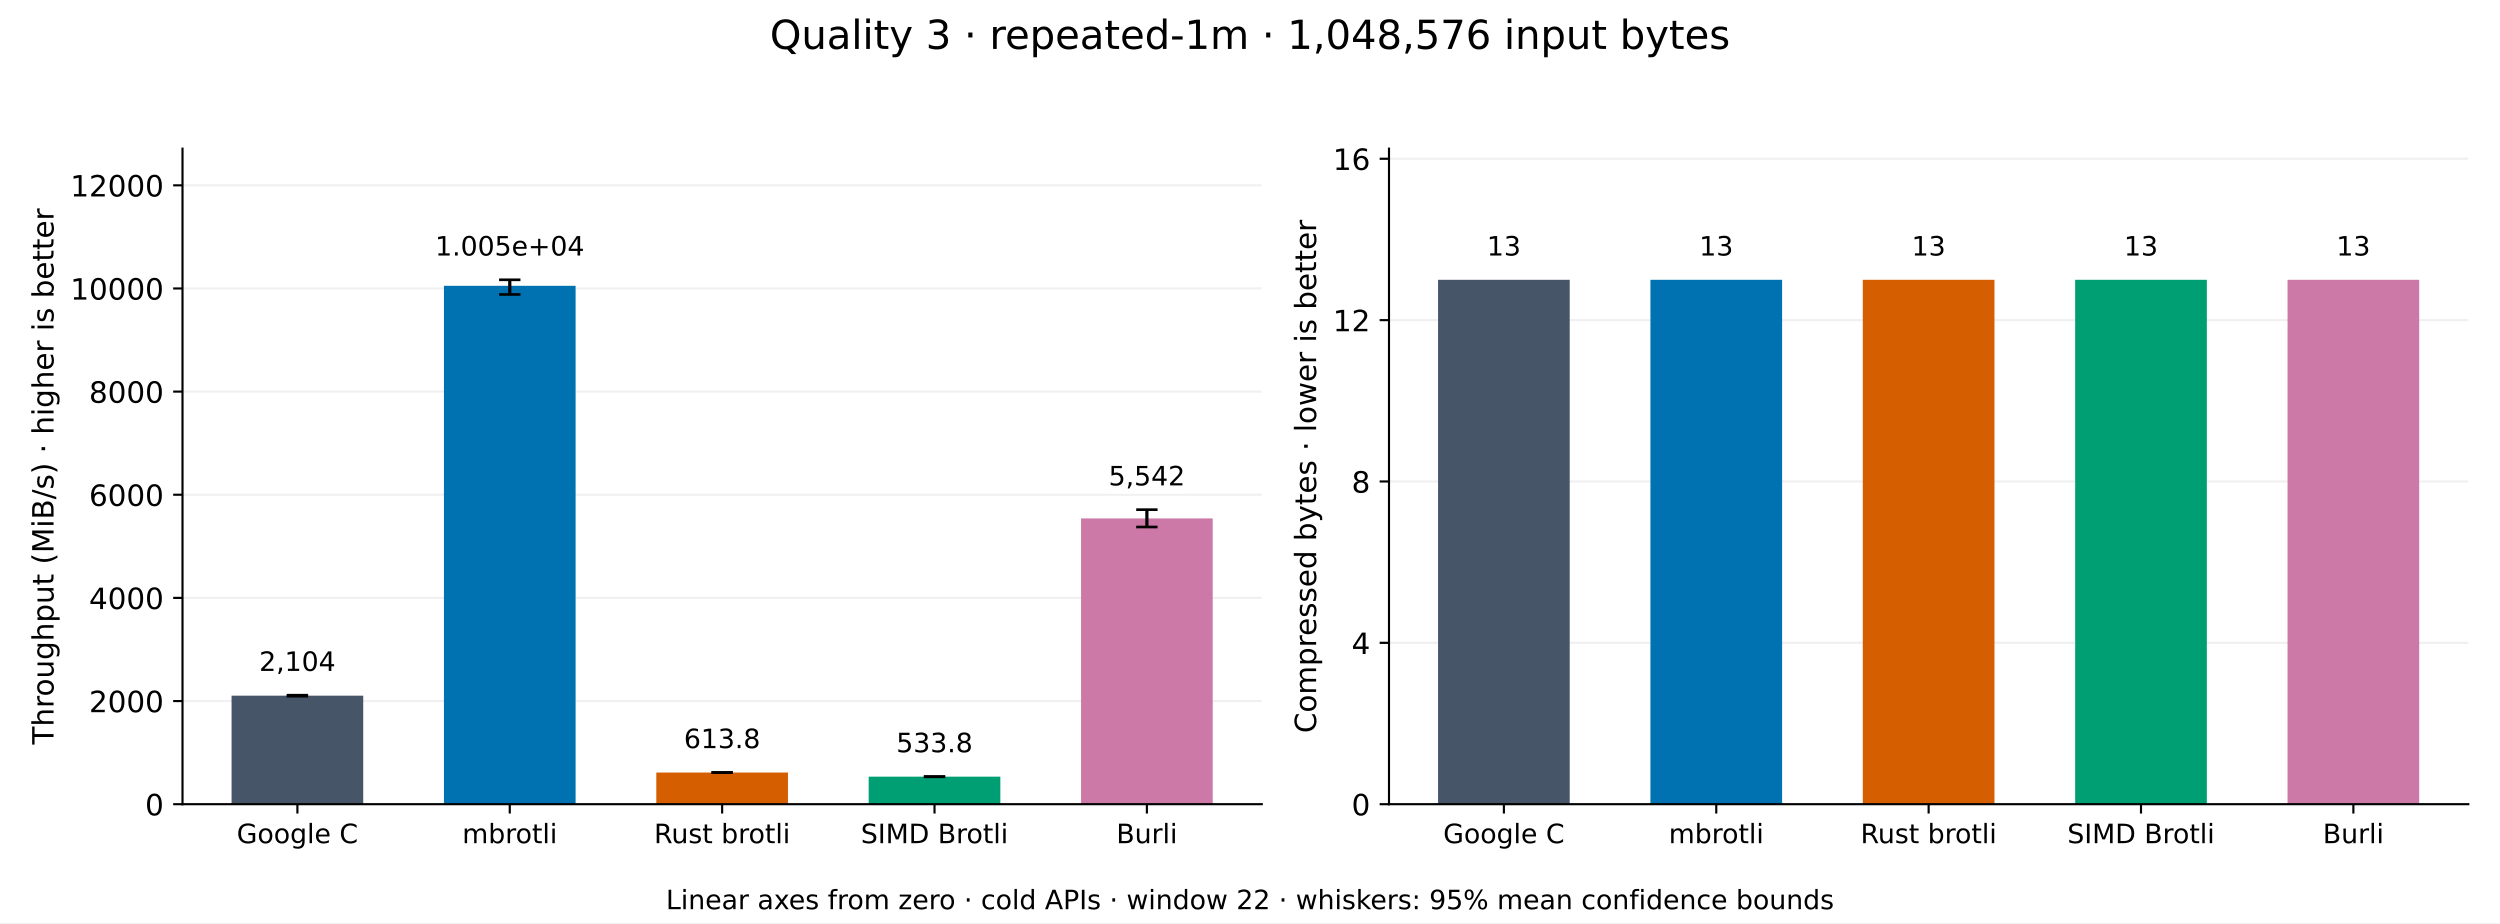
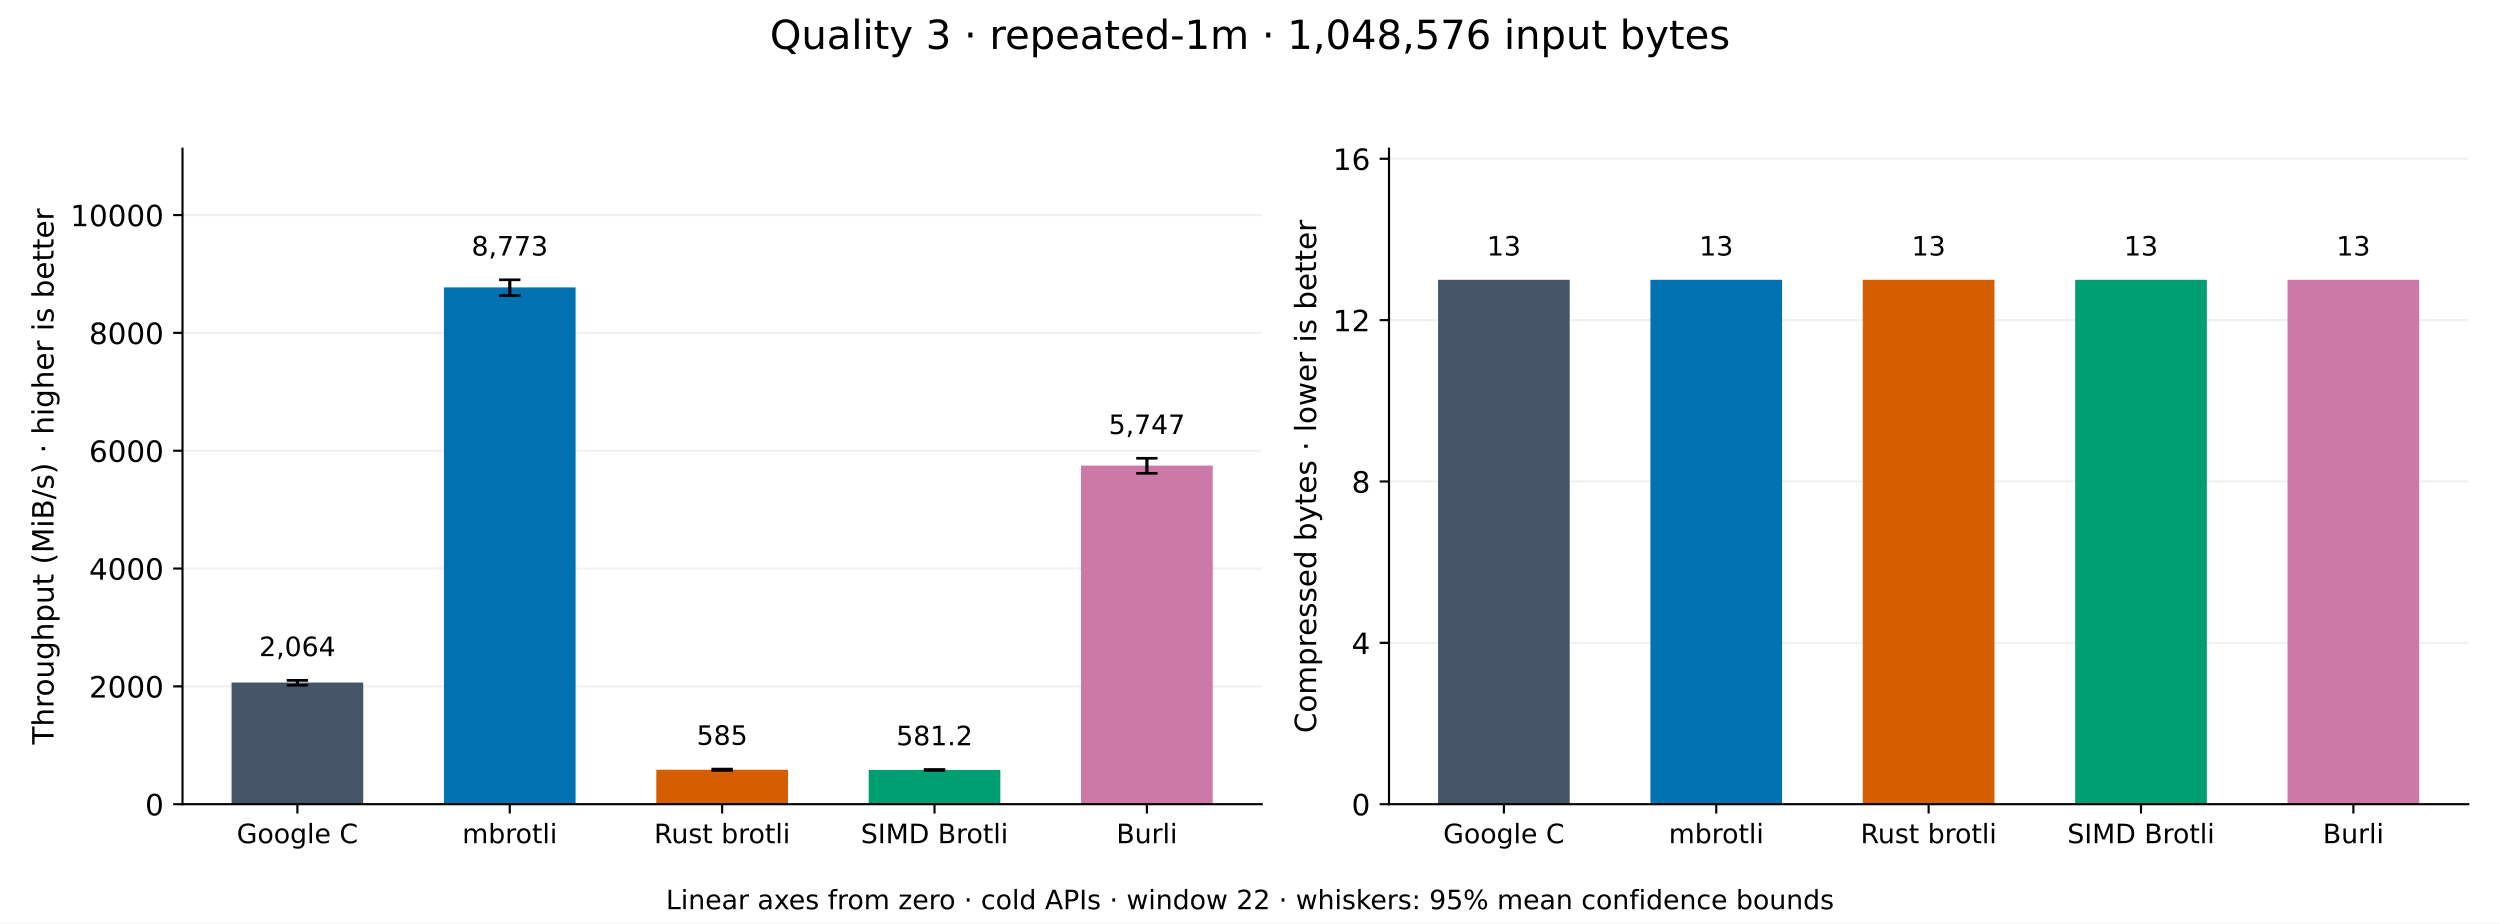
<svg xmlns="http://www.w3.org/2000/svg" xmlns:xlink="http://www.w3.org/1999/xlink" width="936pt" height="345.6pt" viewBox="0 0 936 345.6" version="1.1">
  <defs>
    <style type="text/css">*{stroke-linejoin: round; stroke-linecap: butt}</style>
  </defs>
  <g id="figure_1">
    <g id="patch_1">
      <path d="M 0 345.6 L 936 345.6 L 936 0 L 0 0 z " style="fill: #ffffff" />
    </g>
    <g id="axes_1">
      <g id="patch_2">
        <path d="M 68.33 301.088 L 472.41 301.088 L 472.41 55.666 L 68.33 55.666 z " style="fill: #ffffff" />
      </g>
      <g id="matplotlib.axis_1">
        <g id="xtick_1">
          <g id="line2d_1">
            <defs>
              <path id="m3d63aaa0ea" d="M 0 0 L 0 3.5 " style="stroke: #000000; stroke-width: 0.8" />
            </defs>
            <g>
              <use xlink:href="#m3d63aaa0ea" x="111.346" y="301.088" style="stroke: #000000; stroke-width: 0.8" />
            </g>
          </g>
          <g id="text_1">
            <text style="font-size: 10px; font-family: 'DejaVu Sans', 'Bitstream Vera Sans', 'Computer Modern Sans Serif', 'Lucida Grande', 'Verdana', 'Geneva', 'Lucid', 'Arial', 'Helvetica', 'Avant Garde', sans-serif; text-anchor: middle" x="111.346" y="315.686" transform="rotate(-0 111.346 315.6864)">Google C</text>
          </g>
        </g>
        <g id="xtick_2">
          <g id="line2d_2">
            <g>
              <use xlink:href="#m3d63aaa0ea" x="190.858" y="301.088" style="stroke: #000000; stroke-width: 0.8" />
            </g>
          </g>
          <g id="text_2">
            <text style="font-size: 10px; font-family: 'DejaVu Sans', 'Bitstream Vera Sans', 'Computer Modern Sans Serif', 'Lucida Grande', 'Verdana', 'Geneva', 'Lucid', 'Arial', 'Helvetica', 'Avant Garde', sans-serif; text-anchor: middle" x="190.858" y="315.686" transform="rotate(-0 190.858 315.6864)">mbrotli</text>
          </g>
        </g>
        <g id="xtick_3">
          <g id="line2d_3">
            <g>
              <use xlink:href="#m3d63aaa0ea" x="270.37" y="301.088" style="stroke: #000000; stroke-width: 0.8" />
            </g>
          </g>
          <g id="text_3">
            <text style="font-size: 10px; font-family: 'DejaVu Sans', 'Bitstream Vera Sans', 'Computer Modern Sans Serif', 'Lucida Grande', 'Verdana', 'Geneva', 'Lucid', 'Arial', 'Helvetica', 'Avant Garde', sans-serif; text-anchor: middle" x="270.37" y="315.686" transform="rotate(-0 270.37 315.6864)">Rust brotli</text>
          </g>
        </g>
        <g id="xtick_4">
          <g id="line2d_4">
            <g>
              <use xlink:href="#m3d63aaa0ea" x="349.882" y="301.088" style="stroke: #000000; stroke-width: 0.8" />
            </g>
          </g>
          <g id="text_4">
            <text style="font-size: 10px; font-family: 'DejaVu Sans', 'Bitstream Vera Sans', 'Computer Modern Sans Serif', 'Lucida Grande', 'Verdana', 'Geneva', 'Lucid', 'Arial', 'Helvetica', 'Avant Garde', sans-serif; text-anchor: middle" x="349.882" y="315.686" transform="rotate(-0 349.882 315.6864)">SIMD Brotli</text>
          </g>
        </g>
        <g id="xtick_5">
          <g id="line2d_5">
            <g>
              <use xlink:href="#m3d63aaa0ea" x="429.394" y="301.088" style="stroke: #000000; stroke-width: 0.8" />
            </g>
          </g>
          <g id="text_5">
            <text style="font-size: 10px; font-family: 'DejaVu Sans', 'Bitstream Vera Sans', 'Computer Modern Sans Serif', 'Lucida Grande', 'Verdana', 'Geneva', 'Lucid', 'Arial', 'Helvetica', 'Avant Garde', sans-serif; text-anchor: middle" x="429.394" y="315.686" transform="rotate(-0 429.394 315.6864)">Burli</text>
          </g>
        </g>
      </g>
      <g id="matplotlib.axis_2">
        <g id="ytick_1">
          <g id="line2d_6">
            <path d="M 68.33 301.088 L 472.41 301.088 " clip-path="url(#p2e5851a80f)" style="fill: none; stroke: #b0b0b0; stroke-opacity: 0.18; stroke-width: 0.8; stroke-linecap: square" />
          </g>
          <g id="line2d_7">
            <defs>
              <path id="mb6c034703b" d="M 0 0 L -3.5 0 " style="stroke: #000000; stroke-width: 0.8" />
            </defs>
            <g>
              <use xlink:href="#mb6c034703b" x="68.33" y="301.088" style="stroke: #000000; stroke-width: 0.8" />
            </g>
          </g>
          <g id="text_6">
            <text style="font-size: 11px; font-family: 'DejaVu Sans', 'Bitstream Vera Sans', 'Computer Modern Sans Serif', 'Lucida Grande', 'Verdana', 'Geneva', 'Lucid', 'Arial', 'Helvetica', 'Avant Garde', sans-serif; text-anchor: end" x="61.33" y="305.267" transform="rotate(-0 61.33 305.2671)">0</text>
          </g>
        </g>
        <g id="ytick_2">
          <g id="line2d_8">
-             <path d="M 68.33 262.471 L 472.41 262.471 " clip-path="url(#p2e5851a80f)" style="fill: none; stroke: #b0b0b0; stroke-opacity: 0.18; stroke-width: 0.8; stroke-linecap: square" />
+             <path d="M 68.33 256.975 L 472.41 256.975 " clip-path="url(#p2e5851a80f)" style="fill: none; stroke: #b0b0b0; stroke-opacity: 0.18; stroke-width: 0.8; stroke-linecap: square" />
          </g>
          <g id="line2d_9">
            <g>
-               <use xlink:href="#mb6c034703b" x="68.33" y="262.471" style="stroke: #000000; stroke-width: 0.8" />
+               <use xlink:href="#mb6c034703b" x="68.33" y="256.975" style="stroke: #000000; stroke-width: 0.8" />
            </g>
          </g>
          <g id="text_7">
-             <text style="font-size: 11px; font-family: 'DejaVu Sans', 'Bitstream Vera Sans', 'Computer Modern Sans Serif', 'Lucida Grande', 'Verdana', 'Geneva', 'Lucid', 'Arial', 'Helvetica', 'Avant Garde', sans-serif; text-anchor: end" x="61.33" y="266.65" transform="rotate(-0 61.33 266.6497)">2000</text>
+             <text style="font-size: 11px; font-family: 'DejaVu Sans', 'Bitstream Vera Sans', 'Computer Modern Sans Serif', 'Lucida Grande', 'Verdana', 'Geneva', 'Lucid', 'Arial', 'Helvetica', 'Avant Garde', sans-serif; text-anchor: end" x="61.33" y="261.154" transform="rotate(-0 61.33 261.1537)">2000</text>
          </g>
        </g>
        <g id="ytick_3">
          <g id="line2d_10">
-             <path d="M 68.33 223.853 L 472.41 223.853 " clip-path="url(#p2e5851a80f)" style="fill: none; stroke: #b0b0b0; stroke-opacity: 0.18; stroke-width: 0.8; stroke-linecap: square" />
+             <path d="M 68.33 212.861 L 472.41 212.861 " clip-path="url(#p2e5851a80f)" style="fill: none; stroke: #b0b0b0; stroke-opacity: 0.18; stroke-width: 0.8; stroke-linecap: square" />
          </g>
          <g id="line2d_11">
            <g>
-               <use xlink:href="#mb6c034703b" x="68.33" y="223.853" style="stroke: #000000; stroke-width: 0.8" />
+               <use xlink:href="#mb6c034703b" x="68.33" y="212.861" style="stroke: #000000; stroke-width: 0.8" />
            </g>
          </g>
          <g id="text_8">
-             <text style="font-size: 11px; font-family: 'DejaVu Sans', 'Bitstream Vera Sans', 'Computer Modern Sans Serif', 'Lucida Grande', 'Verdana', 'Geneva', 'Lucid', 'Arial', 'Helvetica', 'Avant Garde', sans-serif; text-anchor: end" x="61.33" y="228.032" transform="rotate(-0 61.33 228.0322)">4000</text>
+             <text style="font-size: 11px; font-family: 'DejaVu Sans', 'Bitstream Vera Sans', 'Computer Modern Sans Serif', 'Lucida Grande', 'Verdana', 'Geneva', 'Lucid', 'Arial', 'Helvetica', 'Avant Garde', sans-serif; text-anchor: end" x="61.33" y="217.04" transform="rotate(-0 61.33 217.0403)">4000</text>
          </g>
        </g>
        <g id="ytick_4">
          <g id="line2d_12">
-             <path d="M 68.33 185.236 L 472.41 185.236 " clip-path="url(#p2e5851a80f)" style="fill: none; stroke: #b0b0b0; stroke-opacity: 0.18; stroke-width: 0.8; stroke-linecap: square" />
+             <path d="M 68.33 168.748 L 472.41 168.748 " clip-path="url(#p2e5851a80f)" style="fill: none; stroke: #b0b0b0; stroke-opacity: 0.18; stroke-width: 0.8; stroke-linecap: square" />
          </g>
          <g id="line2d_13">
            <g>
-               <use xlink:href="#mb6c034703b" x="68.33" y="185.236" style="stroke: #000000; stroke-width: 0.8" />
+               <use xlink:href="#mb6c034703b" x="68.33" y="168.748" style="stroke: #000000; stroke-width: 0.8" />
            </g>
          </g>
          <g id="text_9">
-             <text style="font-size: 11px; font-family: 'DejaVu Sans', 'Bitstream Vera Sans', 'Computer Modern Sans Serif', 'Lucida Grande', 'Verdana', 'Geneva', 'Lucid', 'Arial', 'Helvetica', 'Avant Garde', sans-serif; text-anchor: end" x="61.33" y="189.415" transform="rotate(-0 61.33 189.4147)">6000</text>
+             <text style="font-size: 11px; font-family: 'DejaVu Sans', 'Bitstream Vera Sans', 'Computer Modern Sans Serif', 'Lucida Grande', 'Verdana', 'Geneva', 'Lucid', 'Arial', 'Helvetica', 'Avant Garde', sans-serif; text-anchor: end" x="61.33" y="172.927" transform="rotate(-0 61.33 172.9269)">6000</text>
          </g>
        </g>
        <g id="ytick_5">
          <g id="line2d_14">
-             <path d="M 68.33 146.618 L 472.41 146.618 " clip-path="url(#p2e5851a80f)" style="fill: none; stroke: #b0b0b0; stroke-opacity: 0.18; stroke-width: 0.8; stroke-linecap: square" />
+             <path d="M 68.33 124.634 L 472.41 124.634 " clip-path="url(#p2e5851a80f)" style="fill: none; stroke: #b0b0b0; stroke-opacity: 0.18; stroke-width: 0.8; stroke-linecap: square" />
          </g>
          <g id="line2d_15">
            <g>
-               <use xlink:href="#mb6c034703b" x="68.33" y="146.618" style="stroke: #000000; stroke-width: 0.8" />
+               <use xlink:href="#mb6c034703b" x="68.33" y="124.634" style="stroke: #000000; stroke-width: 0.8" />
            </g>
          </g>
          <g id="text_10">
-             <text style="font-size: 11px; font-family: 'DejaVu Sans', 'Bitstream Vera Sans', 'Computer Modern Sans Serif', 'Lucida Grande', 'Verdana', 'Geneva', 'Lucid', 'Arial', 'Helvetica', 'Avant Garde', sans-serif; text-anchor: end" x="61.33" y="150.797" transform="rotate(-0 61.33 150.7972)">8000</text>
+             <text style="font-size: 11px; font-family: 'DejaVu Sans', 'Bitstream Vera Sans', 'Computer Modern Sans Serif', 'Lucida Grande', 'Verdana', 'Geneva', 'Lucid', 'Arial', 'Helvetica', 'Avant Garde', sans-serif; text-anchor: end" x="61.33" y="128.814" transform="rotate(-0 61.33 128.8135)">8000</text>
          </g>
        </g>
        <g id="ytick_6">
          <g id="line2d_16">
-             <path d="M 68.33 108.001 L 472.41 108.001 " clip-path="url(#p2e5851a80f)" style="fill: none; stroke: #b0b0b0; stroke-opacity: 0.18; stroke-width: 0.8; stroke-linecap: square" />
+             <path d="M 68.33 80.521 L 472.41 80.521 " clip-path="url(#p2e5851a80f)" style="fill: none; stroke: #b0b0b0; stroke-opacity: 0.18; stroke-width: 0.8; stroke-linecap: square" />
          </g>
          <g id="line2d_17">
            <g>
-               <use xlink:href="#mb6c034703b" x="68.33" y="108.001" style="stroke: #000000; stroke-width: 0.8" />
+               <use xlink:href="#mb6c034703b" x="68.33" y="80.521" style="stroke: #000000; stroke-width: 0.8" />
            </g>
          </g>
          <g id="text_11">
-             <text style="font-size: 11px; font-family: 'DejaVu Sans', 'Bitstream Vera Sans', 'Computer Modern Sans Serif', 'Lucida Grande', 'Verdana', 'Geneva', 'Lucid', 'Arial', 'Helvetica', 'Avant Garde', sans-serif; text-anchor: end" x="61.33" y="112.18" transform="rotate(-0 61.33 112.1797)">10000</text>
-           </g>
-         </g>
-         <g id="ytick_7">
-           <g id="line2d_18">
-             <path d="M 68.33 69.383 L 472.41 69.383 " clip-path="url(#p2e5851a80f)" style="fill: none; stroke: #b0b0b0; stroke-opacity: 0.18; stroke-width: 0.8; stroke-linecap: square" />
-           </g>
-           <g id="line2d_19">
-             <g>
-               <use xlink:href="#mb6c034703b" x="68.33" y="69.383" style="stroke: #000000; stroke-width: 0.8" />
-             </g>
-           </g>
-           <g id="text_12">
-             <text style="font-size: 11px; font-family: 'DejaVu Sans', 'Bitstream Vera Sans', 'Computer Modern Sans Serif', 'Lucida Grande', 'Verdana', 'Geneva', 'Lucid', 'Arial', 'Helvetica', 'Avant Garde', sans-serif; text-anchor: end" x="61.33" y="73.562" transform="rotate(-0 61.33 73.56226)">12000</text>
-           </g>
-         </g>
-         <g id="text_13">
+             <text style="font-size: 11px; font-family: 'DejaVu Sans', 'Bitstream Vera Sans', 'Computer Modern Sans Serif', 'Lucida Grande', 'Verdana', 'Geneva', 'Lucid', 'Arial', 'Helvetica', 'Avant Garde', sans-serif; text-anchor: end" x="61.33" y="84.7" transform="rotate(-0 61.33 84.70014)">10000</text>
+           </g>
+         </g>
+         <g id="text_12">
          <text style="font-size: 11px; font-family: 'DejaVu Sans', 'Bitstream Vera Sans', 'Computer Modern Sans Serif', 'Lucida Grande', 'Verdana', 'Geneva', 'Lucid', 'Arial', 'Helvetica', 'Avant Garde', sans-serif; text-anchor: middle" x="20.049" y="178.377" transform="rotate(-90 20.04859 178.377)">Throughput (MiB/s) · higher is better</text>
        </g>
      </g>
      <g id="patch_3">
-         <path d="M 86.697 301.088 L 135.995 301.088 L 135.995 260.458 L 86.697 260.458 z " clip-path="url(#p2e5851a80f)" style="fill: #475569" />
+         <path d="M 86.697 301.088 L 135.995 301.088 L 135.995 255.552 L 86.697 255.552 z " clip-path="url(#p2e5851a80f)" style="fill: #475569" />
      </g>
      <g id="patch_4">
-         <path d="M 166.209 301.088 L 215.507 301.088 L 215.507 107.001 L 166.209 107.001 z " clip-path="url(#p2e5851a80f)" style="fill: #0072b2" />
+         <path d="M 166.209 301.088 L 215.507 301.088 L 215.507 107.591 L 166.209 107.591 z " clip-path="url(#p2e5851a80f)" style="fill: #0072b2" />
      </g>
      <g id="patch_5">
-         <path d="M 245.721 301.088 L 295.019 301.088 L 295.019 289.236 L 245.721 289.236 z " clip-path="url(#p2e5851a80f)" style="fill: #d55e00" />
+         <path d="M 245.721 301.088 L 295.019 301.088 L 295.019 288.184 L 245.721 288.184 z " clip-path="url(#p2e5851a80f)" style="fill: #d55e00" />
      </g>
      <g id="patch_6">
-         <path d="M 325.233 301.088 L 374.531 301.088 L 374.531 290.781 L 325.233 290.781 z " clip-path="url(#p2e5851a80f)" style="fill: #009e73" />
+         <path d="M 325.233 301.088 L 374.531 301.088 L 374.531 288.269 L 325.233 288.269 z " clip-path="url(#p2e5851a80f)" style="fill: #009e73" />
      </g>
      <g id="patch_7">
-         <path d="M 404.745 301.088 L 454.043 301.088 L 454.043 194.085 L 404.745 194.085 z " clip-path="url(#p2e5851a80f)" style="fill: #cc79a7" />
+         <path d="M 404.745 301.088 L 454.043 301.088 L 454.043 174.328 L 404.745 174.328 z " clip-path="url(#p2e5851a80f)" style="fill: #cc79a7" />
      </g>
      <g id="LineCollection_1">
-         <path d="M 111.346 260.648 L 111.346 260.272 " clip-path="url(#p2e5851a80f)" style="fill: none; stroke: #000000; stroke-width: 1.2" />
-         <path d="M 190.858 110.244 L 190.858 104.75 " clip-path="url(#p2e5851a80f)" style="fill: none; stroke: #000000; stroke-width: 1.2" />
-         <path d="M 270.37 289.292 L 270.37 289.181 " clip-path="url(#p2e5851a80f)" style="fill: none; stroke: #000000; stroke-width: 1.2" />
-         <path d="M 349.882 290.843 L 349.882 290.723 " clip-path="url(#p2e5851a80f)" style="fill: none; stroke: #000000; stroke-width: 1.2" />
-         <path d="M 429.394 197.311 L 429.394 190.817 " clip-path="url(#p2e5851a80f)" style="fill: none; stroke: #000000; stroke-width: 1.2" />
-       </g>
-       <g id="line2d_20">
+         <path d="M 111.346 256.542 L 111.346 254.73 " clip-path="url(#p2e5851a80f)" style="fill: none; stroke: #000000; stroke-width: 1.2" />
+         <path d="M 190.858 110.645 L 190.858 104.75 " clip-path="url(#p2e5851a80f)" style="fill: none; stroke: #000000; stroke-width: 1.2" />
+         <path d="M 270.37 288.433 L 270.37 287.941 " clip-path="url(#p2e5851a80f)" style="fill: none; stroke: #000000; stroke-width: 1.2" />
+         <path d="M 349.882 288.441 L 349.882 288.099 " clip-path="url(#p2e5851a80f)" style="fill: none; stroke: #000000; stroke-width: 1.2" />
+         <path d="M 429.394 177.216 L 429.394 171.579 " clip-path="url(#p2e5851a80f)" style="fill: none; stroke: #000000; stroke-width: 1.2" />
+       </g>
+       <g id="line2d_18">
        <defs>
          <path id="ma4d3aa00d3" d="M 4 0 L -4 -0 " style="stroke: #000000" />
        </defs>
        <g clip-path="url(#p2e5851a80f)">
-           <use xlink:href="#ma4d3aa00d3" x="111.346" y="260.648" style="fill: #1f77b4; stroke: #000000" />
-           <use xlink:href="#ma4d3aa00d3" x="190.858" y="110.244" style="fill: #1f77b4; stroke: #000000" />
-           <use xlink:href="#ma4d3aa00d3" x="270.37" y="289.292" style="fill: #1f77b4; stroke: #000000" />
-           <use xlink:href="#ma4d3aa00d3" x="349.882" y="290.843" style="fill: #1f77b4; stroke: #000000" />
-           <use xlink:href="#ma4d3aa00d3" x="429.394" y="197.311" style="fill: #1f77b4; stroke: #000000" />
-         </g>
-       </g>
-       <g id="line2d_21">
+           <use xlink:href="#ma4d3aa00d3" x="111.346" y="256.542" style="fill: #1f77b4; stroke: #000000" />
+           <use xlink:href="#ma4d3aa00d3" x="190.858" y="110.645" style="fill: #1f77b4; stroke: #000000" />
+           <use xlink:href="#ma4d3aa00d3" x="270.37" y="288.433" style="fill: #1f77b4; stroke: #000000" />
+           <use xlink:href="#ma4d3aa00d3" x="349.882" y="288.441" style="fill: #1f77b4; stroke: #000000" />
+           <use xlink:href="#ma4d3aa00d3" x="429.394" y="177.216" style="fill: #1f77b4; stroke: #000000" />
+         </g>
+       </g>
+       <g id="line2d_19">
        <g clip-path="url(#p2e5851a80f)">
-           <use xlink:href="#ma4d3aa00d3" x="111.346" y="260.272" style="fill: #1f77b4; stroke: #000000" />
+           <use xlink:href="#ma4d3aa00d3" x="111.346" y="254.73" style="fill: #1f77b4; stroke: #000000" />
          <use xlink:href="#ma4d3aa00d3" x="190.858" y="104.75" style="fill: #1f77b4; stroke: #000000" />
-           <use xlink:href="#ma4d3aa00d3" x="270.37" y="289.181" style="fill: #1f77b4; stroke: #000000" />
-           <use xlink:href="#ma4d3aa00d3" x="349.882" y="290.723" style="fill: #1f77b4; stroke: #000000" />
-           <use xlink:href="#ma4d3aa00d3" x="429.394" y="190.817" style="fill: #1f77b4; stroke: #000000" />
+           <use xlink:href="#ma4d3aa00d3" x="270.37" y="287.941" style="fill: #1f77b4; stroke: #000000" />
+           <use xlink:href="#ma4d3aa00d3" x="349.882" y="288.099" style="fill: #1f77b4; stroke: #000000" />
+           <use xlink:href="#ma4d3aa00d3" x="429.394" y="171.579" style="fill: #1f77b4; stroke: #000000" />
        </g>
      </g>
      <g id="patch_8">
        <path d="M 68.33 301.088 L 68.33 55.666 " style="fill: none; stroke: #000000; stroke-width: 0.8; stroke-linejoin: miter; stroke-linecap: square" />
      </g>
      <g id="patch_9">
        <path d="M 68.33 301.088 L 472.41 301.088 " style="fill: none; stroke: #000000; stroke-width: 0.8; stroke-linejoin: miter; stroke-linecap: square" />
      </g>
+       <g id="text_13">
+         <g id="patch_10">
+           <path d="M 96.032 248.73 L 126.66 248.73 L 126.66 237.052 L 96.032 237.052 z " style="fill: #ffffff; opacity: 0.9" />
+         </g>
+         <text style="font-size: 10px; font-family: 'DejaVu Sans', 'Bitstream Vera Sans', 'Computer Modern Sans Serif', 'Lucida Grande', 'Verdana', 'Geneva', 'Lucid', 'Arial', 'Helvetica', 'Avant Garde', sans-serif; text-anchor: middle" x="111.346" y="245.65" transform="rotate(-0 111.346 245.6501)">2,064</text>
+       </g>
      <g id="text_14">
-         <g id="patch_10">
-           <path d="M 96.032 254.272 L 126.66 254.272 L 126.66 242.594 L 96.032 242.594 z " style="fill: #ffffff; opacity: 0.9" />
-         </g>
-         <text style="font-size: 10px; font-family: 'DejaVu Sans', 'Bitstream Vera Sans', 'Computer Modern Sans Serif', 'Lucida Grande', 'Verdana', 'Geneva', 'Lucid', 'Arial', 'Helvetica', 'Avant Garde', sans-serif; text-anchor: middle" x="111.346" y="251.192" transform="rotate(-0 111.346 251.192)">2,104</text>
+         <g id="patch_11">
+           <path d="M 175.544 98.75 L 206.172 98.75 L 206.172 87.072 L 175.544 87.072 z " style="fill: #ffffff; opacity: 0.9" />
+         </g>
+         <text style="font-size: 10px; font-family: 'DejaVu Sans', 'Bitstream Vera Sans', 'Computer Modern Sans Serif', 'Lucida Grande', 'Verdana', 'Geneva', 'Lucid', 'Arial', 'Helvetica', 'Avant Garde', sans-serif; text-anchor: middle" x="190.858" y="95.671" transform="rotate(-0 190.858 95.67069)">8,773</text>
      </g>
      <g id="text_15">
-         <g id="patch_11">
-           <path d="M 161.915 98.75 L 219.801 98.75 L 219.801 87.072 L 161.915 87.072 z " style="fill: #ffffff; opacity: 0.9" />
-         </g>
-         <text style="font-size: 10px; font-family: 'DejaVu Sans', 'Bitstream Vera Sans', 'Computer Modern Sans Serif', 'Lucida Grande', 'Verdana', 'Geneva', 'Lucid', 'Arial', 'Helvetica', 'Avant Garde', sans-serif; text-anchor: middle" x="190.858" y="95.671" transform="rotate(-0 190.858 95.67069)">1.005e+04</text>
+         <g id="patch_12">
+           <path d="M 259.826 281.941 L 280.914 281.941 L 280.914 270.263 L 259.826 270.263 z " style="fill: #ffffff; opacity: 0.9" />
+         </g>
+         <text style="font-size: 10px; font-family: 'DejaVu Sans', 'Bitstream Vera Sans', 'Computer Modern Sans Serif', 'Lucida Grande', 'Verdana', 'Geneva', 'Lucid', 'Arial', 'Helvetica', 'Avant Garde', sans-serif; text-anchor: middle" x="270.37" y="278.861" transform="rotate(-0 270.37 278.8615)">585</text>
      </g>
      <g id="text_16">
-         <g id="patch_12">
-           <path d="M 255.056 283.181 L 285.684 283.181 L 285.684 271.503 L 255.056 271.503 z " style="fill: #ffffff; opacity: 0.9" />
-         </g>
-         <text style="font-size: 10px; font-family: 'DejaVu Sans', 'Bitstream Vera Sans', 'Computer Modern Sans Serif', 'Lucida Grande', 'Verdana', 'Geneva', 'Lucid', 'Arial', 'Helvetica', 'Avant Garde', sans-serif; text-anchor: middle" x="270.37" y="280.102" transform="rotate(-0 270.37 280.1017)">613.8</text>
+         <g id="patch_13">
+           <path d="M 334.568 282.099 L 365.196 282.099 L 365.196 270.421 L 334.568 270.421 z " style="fill: #ffffff; opacity: 0.9" />
+         </g>
+         <text style="font-size: 10px; font-family: 'DejaVu Sans', 'Bitstream Vera Sans', 'Computer Modern Sans Serif', 'Lucida Grande', 'Verdana', 'Geneva', 'Lucid', 'Arial', 'Helvetica', 'Avant Garde', sans-serif; text-anchor: middle" x="349.882" y="279.019" transform="rotate(-0 349.882 279.019)">581.2</text>
      </g>
      <g id="text_17">
-         <g id="patch_13">
-           <path d="M 334.568 284.723 L 365.196 284.723 L 365.196 273.045 L 334.568 273.045 z " style="fill: #ffffff; opacity: 0.9" />
-         </g>
-         <text style="font-size: 10px; font-family: 'DejaVu Sans', 'Bitstream Vera Sans', 'Computer Modern Sans Serif', 'Lucida Grande', 'Verdana', 'Geneva', 'Lucid', 'Arial', 'Helvetica', 'Avant Garde', sans-serif; text-anchor: middle" x="349.882" y="281.643" transform="rotate(-0 349.882 281.643)">533.8</text>
-       </g>
-       <g id="text_18">
        <g id="patch_14">
-           <path d="M 414.08 184.817 L 444.708 184.817 L 444.708 173.139 L 414.08 173.139 z " style="fill: #ffffff; opacity: 0.9" />
-         </g>
-         <text style="font-size: 10px; font-family: 'DejaVu Sans', 'Bitstream Vera Sans', 'Computer Modern Sans Serif', 'Lucida Grande', 'Verdana', 'Geneva', 'Lucid', 'Arial', 'Helvetica', 'Avant Garde', sans-serif; text-anchor: middle" x="429.394" y="181.737" transform="rotate(-0 429.394 181.7374)">5,542</text>
+           <path d="M 414.08 165.579 L 444.708 165.579 L 444.708 153.901 L 414.08 153.901 z " style="fill: #ffffff; opacity: 0.9" />
+         </g>
+         <text style="font-size: 10px; font-family: 'DejaVu Sans', 'Bitstream Vera Sans', 'Computer Modern Sans Serif', 'Lucida Grande', 'Verdana', 'Geneva', 'Lucid', 'Arial', 'Helvetica', 'Avant Garde', sans-serif; text-anchor: middle" x="429.394" y="162.499" transform="rotate(-0 429.394 162.4991)">5,747</text>
      </g>
    </g>
    <g id="axes_2">
      <g id="patch_15">
        <path d="M 520.04 301.088 L 924.12 301.088 L 924.12 55.666 L 520.04 55.666 z " style="fill: #ffffff" />
      </g>
      <g id="matplotlib.axis_3">
        <g id="xtick_6">
+           <g id="line2d_20">
+             <g>
+               <use xlink:href="#m3d63aaa0ea" x="563.056" y="301.088" style="stroke: #000000; stroke-width: 0.8" />
+             </g>
+           </g>
+           <g id="text_18">
+             <text style="font-size: 10px; font-family: 'DejaVu Sans', 'Bitstream Vera Sans', 'Computer Modern Sans Serif', 'Lucida Grande', 'Verdana', 'Geneva', 'Lucid', 'Arial', 'Helvetica', 'Avant Garde', sans-serif; text-anchor: middle" x="563.056" y="315.686" transform="rotate(-0 563.056 315.6864)">Google C</text>
+           </g>
+         </g>
+         <g id="xtick_7">
+           <g id="line2d_21">
+             <g>
+               <use xlink:href="#m3d63aaa0ea" x="642.568" y="301.088" style="stroke: #000000; stroke-width: 0.8" />
+             </g>
+           </g>
+           <g id="text_19">
+             <text style="font-size: 10px; font-family: 'DejaVu Sans', 'Bitstream Vera Sans', 'Computer Modern Sans Serif', 'Lucida Grande', 'Verdana', 'Geneva', 'Lucid', 'Arial', 'Helvetica', 'Avant Garde', sans-serif; text-anchor: middle" x="642.568" y="315.686" transform="rotate(-0 642.568 315.6864)">mbrotli</text>
+           </g>
+         </g>
+         <g id="xtick_8">
          <g id="line2d_22">
            <g>
-               <use xlink:href="#m3d63aaa0ea" x="563.056" y="301.088" style="stroke: #000000; stroke-width: 0.8" />
-             </g>
-           </g>
-           <g id="text_19">
-             <text style="font-size: 10px; font-family: 'DejaVu Sans', 'Bitstream Vera Sans', 'Computer Modern Sans Serif', 'Lucida Grande', 'Verdana', 'Geneva', 'Lucid', 'Arial', 'Helvetica', 'Avant Garde', sans-serif; text-anchor: middle" x="563.056" y="315.686" transform="rotate(-0 563.056 315.6864)">Google C</text>
-           </g>
-         </g>
-         <g id="xtick_7">
+               <use xlink:href="#m3d63aaa0ea" x="722.08" y="301.088" style="stroke: #000000; stroke-width: 0.8" />
+             </g>
+           </g>
+           <g id="text_20">
+             <text style="font-size: 10px; font-family: 'DejaVu Sans', 'Bitstream Vera Sans', 'Computer Modern Sans Serif', 'Lucida Grande', 'Verdana', 'Geneva', 'Lucid', 'Arial', 'Helvetica', 'Avant Garde', sans-serif; text-anchor: middle" x="722.08" y="315.686" transform="rotate(-0 722.08 315.6864)">Rust brotli</text>
+           </g>
+         </g>
+         <g id="xtick_9">
          <g id="line2d_23">
            <g>
-               <use xlink:href="#m3d63aaa0ea" x="642.568" y="301.088" style="stroke: #000000; stroke-width: 0.8" />
-             </g>
-           </g>
-           <g id="text_20">
-             <text style="font-size: 10px; font-family: 'DejaVu Sans', 'Bitstream Vera Sans', 'Computer Modern Sans Serif', 'Lucida Grande', 'Verdana', 'Geneva', 'Lucid', 'Arial', 'Helvetica', 'Avant Garde', sans-serif; text-anchor: middle" x="642.568" y="315.686" transform="rotate(-0 642.568 315.6864)">mbrotli</text>
-           </g>
-         </g>
-         <g id="xtick_8">
+               <use xlink:href="#m3d63aaa0ea" x="801.592" y="301.088" style="stroke: #000000; stroke-width: 0.8" />
+             </g>
+           </g>
+           <g id="text_21">
+             <text style="font-size: 10px; font-family: 'DejaVu Sans', 'Bitstream Vera Sans', 'Computer Modern Sans Serif', 'Lucida Grande', 'Verdana', 'Geneva', 'Lucid', 'Arial', 'Helvetica', 'Avant Garde', sans-serif; text-anchor: middle" x="801.592" y="315.686" transform="rotate(-0 801.592 315.6864)">SIMD Brotli</text>
+           </g>
+         </g>
+         <g id="xtick_10">
          <g id="line2d_24">
            <g>
-               <use xlink:href="#m3d63aaa0ea" x="722.08" y="301.088" style="stroke: #000000; stroke-width: 0.8" />
-             </g>
-           </g>
-           <g id="text_21">
-             <text style="font-size: 10px; font-family: 'DejaVu Sans', 'Bitstream Vera Sans', 'Computer Modern Sans Serif', 'Lucida Grande', 'Verdana', 'Geneva', 'Lucid', 'Arial', 'Helvetica', 'Avant Garde', sans-serif; text-anchor: middle" x="722.08" y="315.686" transform="rotate(-0 722.08 315.6864)">Rust brotli</text>
-           </g>
-         </g>
-         <g id="xtick_9">
+               <use xlink:href="#m3d63aaa0ea" x="881.104" y="301.088" style="stroke: #000000; stroke-width: 0.8" />
+             </g>
+           </g>
+           <g id="text_22">
+             <text style="font-size: 10px; font-family: 'DejaVu Sans', 'Bitstream Vera Sans', 'Computer Modern Sans Serif', 'Lucida Grande', 'Verdana', 'Geneva', 'Lucid', 'Arial', 'Helvetica', 'Avant Garde', sans-serif; text-anchor: middle" x="881.104" y="315.686" transform="rotate(-0 881.104 315.6864)">Burli</text>
+           </g>
+         </g>
+       </g>
+       <g id="matplotlib.axis_4">
+         <g id="ytick_7">
          <g id="line2d_25">
-             <g>
-               <use xlink:href="#m3d63aaa0ea" x="801.592" y="301.088" style="stroke: #000000; stroke-width: 0.8" />
-             </g>
-           </g>
-           <g id="text_22">
-             <text style="font-size: 10px; font-family: 'DejaVu Sans', 'Bitstream Vera Sans', 'Computer Modern Sans Serif', 'Lucida Grande', 'Verdana', 'Geneva', 'Lucid', 'Arial', 'Helvetica', 'Avant Garde', sans-serif; text-anchor: middle" x="801.592" y="315.686" transform="rotate(-0 801.592 315.6864)">SIMD Brotli</text>
-           </g>
-         </g>
-         <g id="xtick_10">
+             <path d="M 520.04 301.088 L 924.12 301.088 " clip-path="url(#p708f932890)" style="fill: none; stroke: #b0b0b0; stroke-opacity: 0.18; stroke-width: 0.8; stroke-linecap: square" />
+           </g>
          <g id="line2d_26">
            <g>
-               <use xlink:href="#m3d63aaa0ea" x="881.104" y="301.088" style="stroke: #000000; stroke-width: 0.8" />
+               <use xlink:href="#mb6c034703b" x="520.04" y="301.088" style="stroke: #000000; stroke-width: 0.8" />
            </g>
          </g>
          <g id="text_23">
-             <text style="font-size: 10px; font-family: 'DejaVu Sans', 'Bitstream Vera Sans', 'Computer Modern Sans Serif', 'Lucida Grande', 'Verdana', 'Geneva', 'Lucid', 'Arial', 'Helvetica', 'Avant Garde', sans-serif; text-anchor: middle" x="881.104" y="315.686" transform="rotate(-0 881.104 315.6864)">Burli</text>
-           </g>
-         </g>
-       </g>
-       <g id="matplotlib.axis_4">
+             <text style="font-size: 11px; font-family: 'DejaVu Sans', 'Bitstream Vera Sans', 'Computer Modern Sans Serif', 'Lucida Grande', 'Verdana', 'Geneva', 'Lucid', 'Arial', 'Helvetica', 'Avant Garde', sans-serif; text-anchor: end" x="513.04" y="305.267" transform="rotate(-0 513.04 305.2671)">0</text>
+           </g>
+         </g>
        <g id="ytick_8">
          <g id="line2d_27">
-             <path d="M 520.04 301.088 L 924.12 301.088 " clip-path="url(#p708f932890)" style="fill: none; stroke: #b0b0b0; stroke-opacity: 0.18; stroke-width: 0.8; stroke-linecap: square" />
+             <path d="M 520.04 240.676 L 924.12 240.676 " clip-path="url(#p708f932890)" style="fill: none; stroke: #b0b0b0; stroke-opacity: 0.18; stroke-width: 0.8; stroke-linecap: square" />
          </g>
          <g id="line2d_28">
            <g>
-               <use xlink:href="#mb6c034703b" x="520.04" y="301.088" style="stroke: #000000; stroke-width: 0.8" />
+               <use xlink:href="#mb6c034703b" x="520.04" y="240.676" style="stroke: #000000; stroke-width: 0.8" />
            </g>
          </g>
          <g id="text_24">
-             <text style="font-size: 11px; font-family: 'DejaVu Sans', 'Bitstream Vera Sans', 'Computer Modern Sans Serif', 'Lucida Grande', 'Verdana', 'Geneva', 'Lucid', 'Arial', 'Helvetica', 'Avant Garde', sans-serif; text-anchor: end" x="513.04" y="305.267" transform="rotate(-0 513.04 305.2671)">0</text>
+             <text style="font-size: 11px; font-family: 'DejaVu Sans', 'Bitstream Vera Sans', 'Computer Modern Sans Serif', 'Lucida Grande', 'Verdana', 'Geneva', 'Lucid', 'Arial', 'Helvetica', 'Avant Garde', sans-serif; text-anchor: end" x="513.04" y="244.856" transform="rotate(-0 513.04 244.8556)">4</text>
          </g>
        </g>
        <g id="ytick_9">
          <g id="line2d_29">
-             <path d="M 520.04 240.676 L 924.12 240.676 " clip-path="url(#p708f932890)" style="fill: none; stroke: #b0b0b0; stroke-opacity: 0.18; stroke-width: 0.8; stroke-linecap: square" />
+             <path d="M 520.04 180.265 L 924.12 180.265 " clip-path="url(#p708f932890)" style="fill: none; stroke: #b0b0b0; stroke-opacity: 0.18; stroke-width: 0.8; stroke-linecap: square" />
          </g>
          <g id="line2d_30">
            <g>
-               <use xlink:href="#mb6c034703b" x="520.04" y="240.676" style="stroke: #000000; stroke-width: 0.8" />
+               <use xlink:href="#mb6c034703b" x="520.04" y="180.265" style="stroke: #000000; stroke-width: 0.8" />
            </g>
          </g>
          <g id="text_25">
-             <text style="font-size: 11px; font-family: 'DejaVu Sans', 'Bitstream Vera Sans', 'Computer Modern Sans Serif', 'Lucida Grande', 'Verdana', 'Geneva', 'Lucid', 'Arial', 'Helvetica', 'Avant Garde', sans-serif; text-anchor: end" x="513.04" y="244.856" transform="rotate(-0 513.04 244.8556)">4</text>
+             <text style="font-size: 11px; font-family: 'DejaVu Sans', 'Bitstream Vera Sans', 'Computer Modern Sans Serif', 'Lucida Grande', 'Verdana', 'Geneva', 'Lucid', 'Arial', 'Helvetica', 'Avant Garde', sans-serif; text-anchor: end" x="513.04" y="184.444" transform="rotate(-0 513.04 184.444)">8</text>
          </g>
        </g>
        <g id="ytick_10">
          <g id="line2d_31">
-             <path d="M 520.04 180.265 L 924.12 180.265 " clip-path="url(#p708f932890)" style="fill: none; stroke: #b0b0b0; stroke-opacity: 0.18; stroke-width: 0.8; stroke-linecap: square" />
+             <path d="M 520.04 119.853 L 924.12 119.853 " clip-path="url(#p708f932890)" style="fill: none; stroke: #b0b0b0; stroke-opacity: 0.18; stroke-width: 0.8; stroke-linecap: square" />
          </g>
          <g id="line2d_32">
            <g>
-               <use xlink:href="#mb6c034703b" x="520.04" y="180.265" style="stroke: #000000; stroke-width: 0.8" />
+               <use xlink:href="#mb6c034703b" x="520.04" y="119.853" style="stroke: #000000; stroke-width: 0.8" />
            </g>
          </g>
          <g id="text_26">
-             <text style="font-size: 11px; font-family: 'DejaVu Sans', 'Bitstream Vera Sans', 'Computer Modern Sans Serif', 'Lucida Grande', 'Verdana', 'Geneva', 'Lucid', 'Arial', 'Helvetica', 'Avant Garde', sans-serif; text-anchor: end" x="513.04" y="184.444" transform="rotate(-0 513.04 184.444)">8</text>
+             <text style="font-size: 11px; font-family: 'DejaVu Sans', 'Bitstream Vera Sans', 'Computer Modern Sans Serif', 'Lucida Grande', 'Verdana', 'Geneva', 'Lucid', 'Arial', 'Helvetica', 'Avant Garde', sans-serif; text-anchor: end" x="513.04" y="124.032" transform="rotate(-0 513.04 124.0324)">12</text>
          </g>
        </g>
        <g id="ytick_11">
          <g id="line2d_33">
-             <path d="M 520.04 119.853 L 924.12 119.853 " clip-path="url(#p708f932890)" style="fill: none; stroke: #b0b0b0; stroke-opacity: 0.18; stroke-width: 0.8; stroke-linecap: square" />
+             <path d="M 520.04 59.442 L 924.12 59.442 " clip-path="url(#p708f932890)" style="fill: none; stroke: #b0b0b0; stroke-opacity: 0.18; stroke-width: 0.8; stroke-linecap: square" />
          </g>
          <g id="line2d_34">
            <g>
-               <use xlink:href="#mb6c034703b" x="520.04" y="119.853" style="stroke: #000000; stroke-width: 0.8" />
+               <use xlink:href="#mb6c034703b" x="520.04" y="59.442" style="stroke: #000000; stroke-width: 0.8" />
            </g>
          </g>
          <g id="text_27">
-             <text style="font-size: 11px; font-family: 'DejaVu Sans', 'Bitstream Vera Sans', 'Computer Modern Sans Serif', 'Lucida Grande', 'Verdana', 'Geneva', 'Lucid', 'Arial', 'Helvetica', 'Avant Garde', sans-serif; text-anchor: end" x="513.04" y="124.032" transform="rotate(-0 513.04 124.0324)">12</text>
-           </g>
-         </g>
-         <g id="ytick_12">
-           <g id="line2d_35">
-             <path d="M 520.04 59.442 L 924.12 59.442 " clip-path="url(#p708f932890)" style="fill: none; stroke: #b0b0b0; stroke-opacity: 0.18; stroke-width: 0.8; stroke-linecap: square" />
-           </g>
-           <g id="line2d_36">
-             <g>
-               <use xlink:href="#mb6c034703b" x="520.04" y="59.442" style="stroke: #000000; stroke-width: 0.8" />
-             </g>
-           </g>
-           <g id="text_28">
            <text style="font-size: 11px; font-family: 'DejaVu Sans', 'Bitstream Vera Sans', 'Computer Modern Sans Serif', 'Lucida Grande', 'Verdana', 'Geneva', 'Lucid', 'Arial', 'Helvetica', 'Avant Garde', sans-serif; text-anchor: end" x="513.04" y="63.621" transform="rotate(-0 513.04 63.62083)">16</text>
          </g>
        </g>
-         <g id="text_29">
+         <g id="text_28">
          <text style="font-size: 11px; font-family: 'DejaVu Sans', 'Bitstream Vera Sans', 'Computer Modern Sans Serif', 'Lucida Grande', 'Verdana', 'Geneva', 'Lucid', 'Arial', 'Helvetica', 'Avant Garde', sans-serif; text-anchor: middle" x="492.755" y="178.377" transform="rotate(-90 492.7548 178.377)">Compressed bytes · lower is better</text>
        </g>
      </g>
      <g id="patch_16">
        <path d="M 538.407 301.088 L 587.705 301.088 L 587.705 104.75 L 538.407 104.75 z " clip-path="url(#p708f932890)" style="fill: #475569" />
      </g>
      <g id="patch_17">
        <path d="M 617.919 301.088 L 667.217 301.088 L 667.217 104.75 L 617.919 104.75 z " clip-path="url(#p708f932890)" style="fill: #0072b2" />
      </g>
      <g id="patch_18">
        <path d="M 697.431 301.088 L 746.729 301.088 L 746.729 104.75 L 697.431 104.75 z " clip-path="url(#p708f932890)" style="fill: #d55e00" />
      </g>
      <g id="patch_19">
        <path d="M 776.943 301.088 L 826.241 301.088 L 826.241 104.75 L 776.943 104.75 z " clip-path="url(#p708f932890)" style="fill: #009e73" />
      </g>
      <g id="patch_20">
        <path d="M 856.455 301.088 L 905.753 301.088 L 905.753 104.75 L 856.455 104.75 z " clip-path="url(#p708f932890)" style="fill: #cc79a7" />
      </g>
      <g id="patch_21">
        <path d="M 520.04 301.088 L 520.04 55.666 " style="fill: none; stroke: #000000; stroke-width: 0.8; stroke-linejoin: miter; stroke-linecap: square" />
      </g>
      <g id="patch_22">
        <path d="M 520.04 301.088 L 924.12 301.088 " style="fill: none; stroke: #000000; stroke-width: 0.8; stroke-linejoin: miter; stroke-linecap: square" />
      </g>
-       <g id="text_30">
+       <g id="text_29">
        <g id="patch_23">
          <path d="M 555.693 98.75 L 570.418 98.75 L 570.418 87.072 L 555.693 87.072 z " style="fill: #ffffff; opacity: 0.9" />
        </g>
        <text style="font-size: 10px; font-family: 'DejaVu Sans', 'Bitstream Vera Sans', 'Computer Modern Sans Serif', 'Lucida Grande', 'Verdana', 'Geneva', 'Lucid', 'Arial', 'Helvetica', 'Avant Garde', sans-serif; text-anchor: middle" x="563.056" y="95.671" transform="rotate(-0 563.056 95.67069)">13</text>
      </g>
-       <g id="text_31">
+       <g id="text_30">
        <g id="patch_24">
          <path d="M 635.205 98.75 L 649.93 98.75 L 649.93 87.072 L 635.205 87.072 z " style="fill: #ffffff; opacity: 0.9" />
        </g>
        <text style="font-size: 10px; font-family: 'DejaVu Sans', 'Bitstream Vera Sans', 'Computer Modern Sans Serif', 'Lucida Grande', 'Verdana', 'Geneva', 'Lucid', 'Arial', 'Helvetica', 'Avant Garde', sans-serif; text-anchor: middle" x="642.568" y="95.671" transform="rotate(-0 642.568 95.67069)">13</text>
      </g>
-       <g id="text_32">
+       <g id="text_31">
        <g id="patch_25">
          <path d="M 714.717 98.75 L 729.442 98.75 L 729.442 87.072 L 714.717 87.072 z " style="fill: #ffffff; opacity: 0.9" />
        </g>
        <text style="font-size: 10px; font-family: 'DejaVu Sans', 'Bitstream Vera Sans', 'Computer Modern Sans Serif', 'Lucida Grande', 'Verdana', 'Geneva', 'Lucid', 'Arial', 'Helvetica', 'Avant Garde', sans-serif; text-anchor: middle" x="722.08" y="95.671" transform="rotate(-0 722.08 95.67069)">13</text>
      </g>
-       <g id="text_33">
+       <g id="text_32">
        <g id="patch_26">
          <path d="M 794.23 98.75 L 808.955 98.75 L 808.955 87.072 L 794.23 87.072 z " style="fill: #ffffff; opacity: 0.9" />
        </g>
        <text style="font-size: 10px; font-family: 'DejaVu Sans', 'Bitstream Vera Sans', 'Computer Modern Sans Serif', 'Lucida Grande', 'Verdana', 'Geneva', 'Lucid', 'Arial', 'Helvetica', 'Avant Garde', sans-serif; text-anchor: middle" x="801.592" y="95.671" transform="rotate(-0 801.592 95.67069)">13</text>
      </g>
-       <g id="text_34">
+       <g id="text_33">
        <g id="patch_27">
          <path d="M 873.742 98.75 L 888.467 98.75 L 888.467 87.072 L 873.742 87.072 z " style="fill: #ffffff; opacity: 0.9" />
        </g>
        <text style="font-size: 10px; font-family: 'DejaVu Sans', 'Bitstream Vera Sans', 'Computer Modern Sans Serif', 'Lucida Grande', 'Verdana', 'Geneva', 'Lucid', 'Arial', 'Helvetica', 'Avant Garde', sans-serif; text-anchor: middle" x="881.104" y="95.671" transform="rotate(-0 881.104 95.67069)">13</text>
      </g>
    </g>
-     <g id="text_35">
+     <g id="text_34">
      <text style="font-size: 15px; font-family: 'DejaVu Sans', 'Bitstream Vera Sans', 'Computer Modern Sans Serif', 'Lucida Grande', 'Verdana', 'Geneva', 'Lucid', 'Arial', 'Helvetica', 'Avant Garde', sans-serif; text-anchor: middle" x="468" y="18.31" transform="rotate(-0 468 18.30966)">Quality 3 · repeated-1m · 1,048,576 input bytes</text>
    </g>
-     <g id="text_36">
+     <g id="text_35">
      <text style="font-size: 10px; font-family: 'DejaVu Sans', 'Bitstream Vera Sans', 'Computer Modern Sans Serif', 'Lucida Grande', 'Verdana', 'Geneva', 'Lucid', 'Arial', 'Helvetica', 'Avant Garde', sans-serif; text-anchor: middle" x="468" y="340.416" transform="rotate(-0 468 340.416)">Linear axes from zero · cold APIs · window 22 · whiskers: 95% mean confidence bounds</text>
    </g>
  </g>
  <defs>
    <clipPath id="p2e5851a80f">
      <rect x="68.33" y="55.666" width="404.08" height="245.422" />
    </clipPath>
    <clipPath id="p708f932890">
      <rect x="520.04" y="55.666" width="404.08" height="245.422" />
    </clipPath>
  </defs>
</svg>
